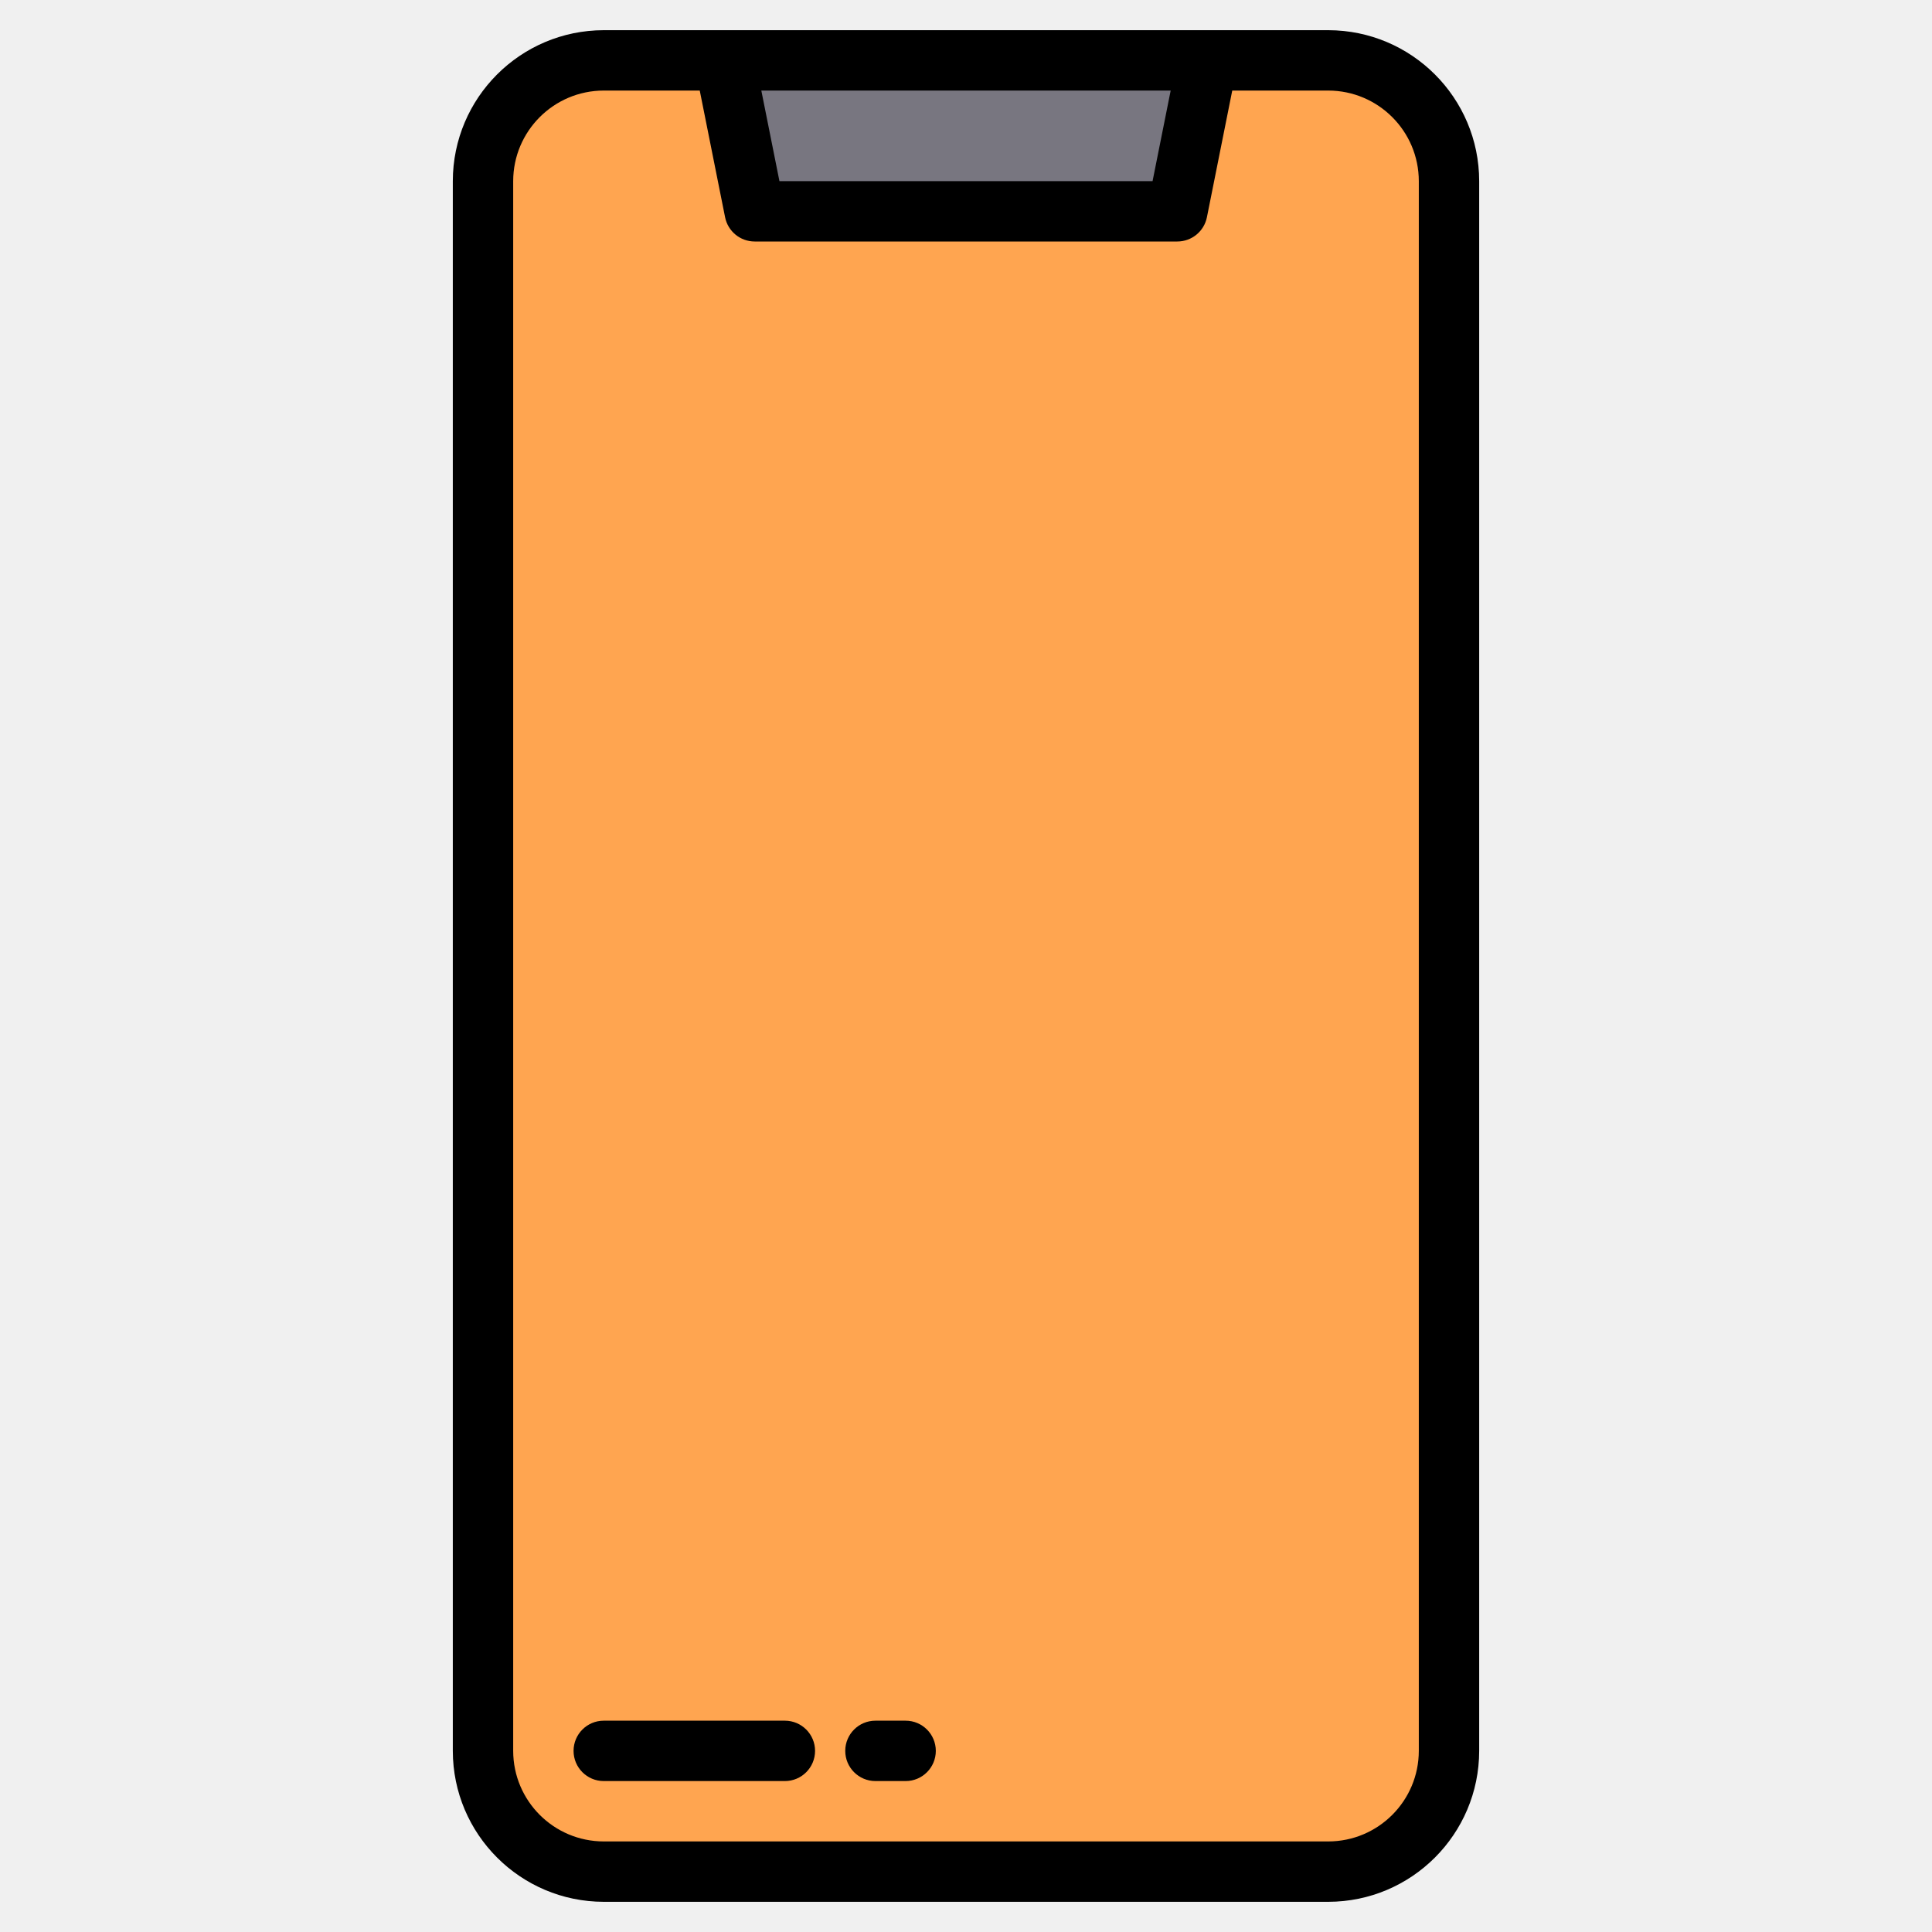
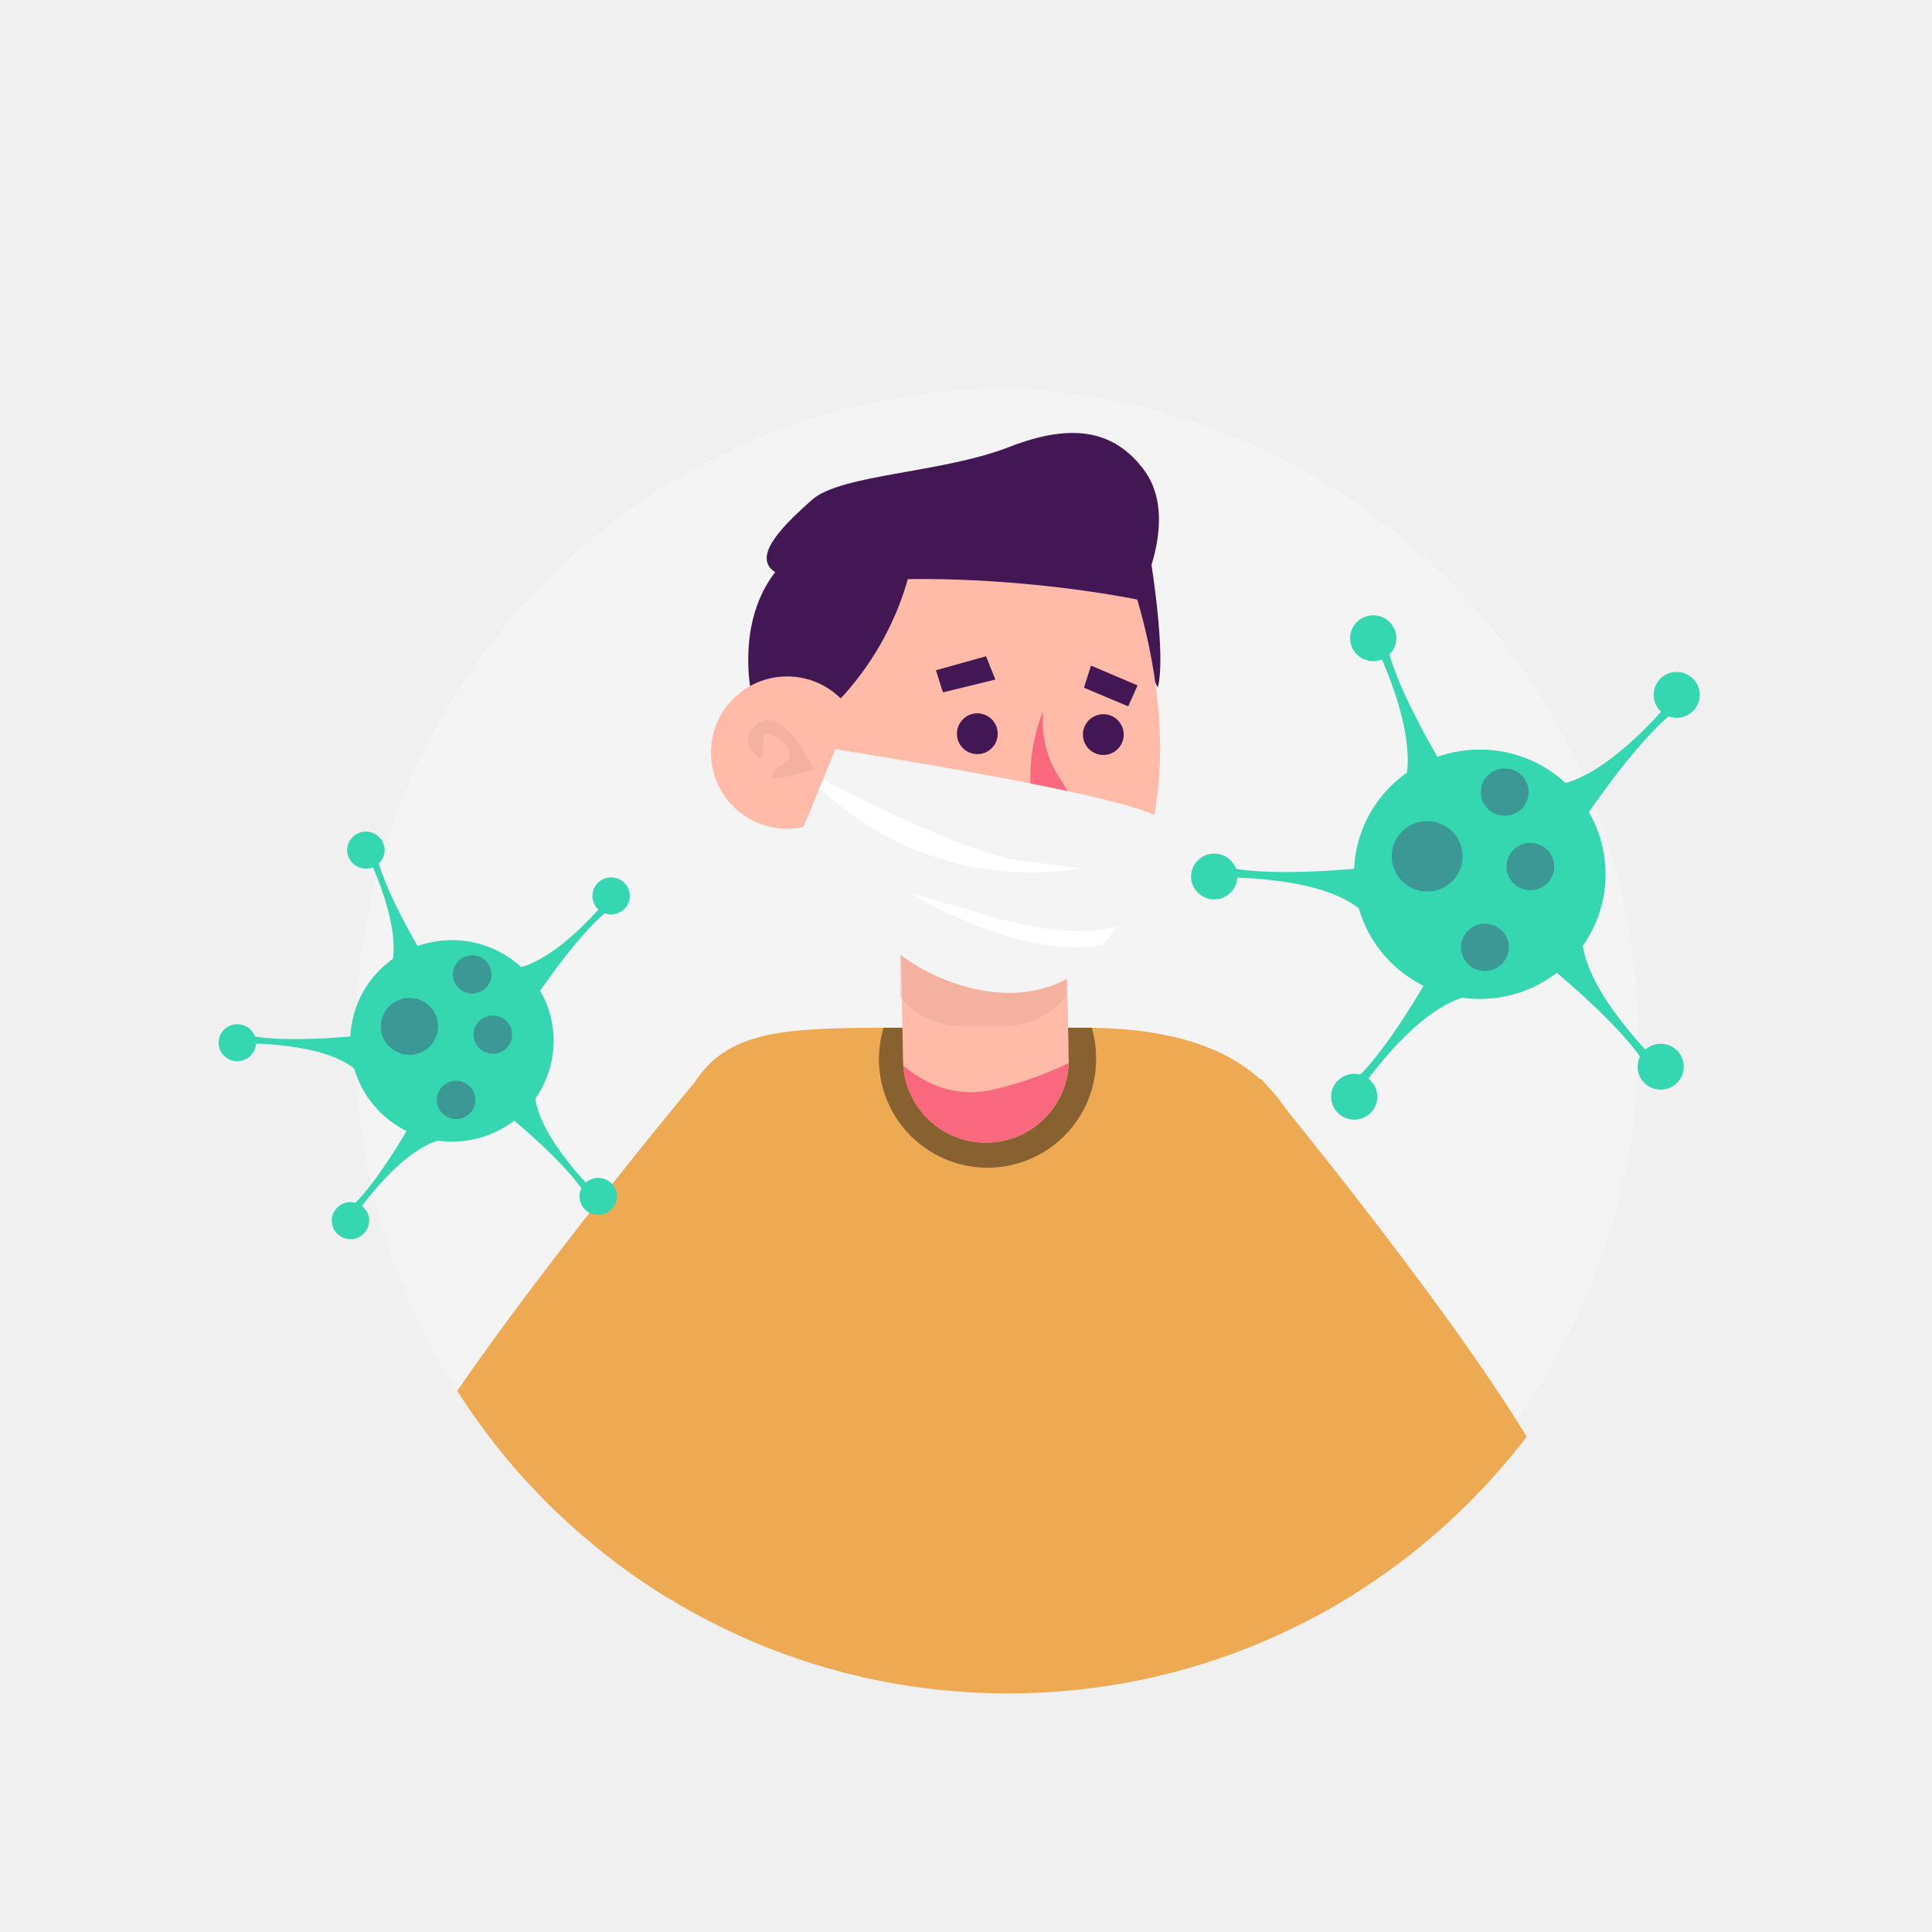
- <svg xmlns="http://www.w3.org/2000/svg" height="512px" viewBox="0 0 512 512" width="512px" class="">
-   <g>
-     <g id="Smartphone">
-       <rect fill="#78b9eb" height="480" rx="32" width="256" x="128" y="18" data-original="#78B9EB" class="active-path" style="fill:#FFA550" data-old_color="#78b9eb" />
-       <path d="m312 58h-112l-8-40h128z" fill="#787680" data-original="#787680" class="" />
-       <path d="m352 8h-192a40.045 40.045 0 0 0 -40 40v416a40.045 40.045 0 0 0 40 40h192a40.045 40.045 0 0 0 40-40v-416a40.045 40.045 0 0 0 -40-40zm-41.758 16-4.8 24h-98.883l-4.8-24zm65.758 440a24.027 24.027 0 0 1 -24 24h-192a24.027 24.027 0 0 1 -24-24v-416a24.027 24.027 0 0 1 24-24h25.441l6.714 33.569a8 8 0 0 0 7.845 6.431h112a8 8 0 0 0 7.845-6.431l6.714-33.569h25.441a24.027 24.027 0 0 1 24 24z" data-original="#000000" class="" />
-       <path d="m208 456h-48a8 8 0 0 0 0 16h48a8 8 0 0 0 0-16z" data-original="#000000" class="" />
-       <path d="m240 456h-8a8 8 0 0 0 0 16h8a8 8 0 0 0 0-16z" data-original="#000000" class="" />
-     </g>
+ <svg xmlns="http://www.w3.org/2000/svg" id="Layer_1" data-name="Layer 1" viewBox="0 0 500 500">
+   <defs>
+     <style>.cls-1,.cls-9{fill:none;}.cls-2{clip-path:url(#clip-path);}.cls-3{fill:#f4f4f4;}.cls-4{fill:#ffbba8;}.cls-5{fill:#eeaa53;}.cls-6{opacity:0.43;}.cls-7{fill:#d89282;opacity:0.25;}.cls-8{fill:#431754;}.cls-9{stroke:#3f2300;stroke-linecap:round;stroke-miterlimit:10;stroke-width:0.25px;}.cls-10,.cls-11{fill:#fa687d;}.cls-10{opacity:0.61;}.cls-12{opacity:0.1;}.cls-13{fill:#fff;}.cls-14{fill:#35d7b0;}.cls-15{fill:#452964;opacity:0.36;}</style>
+     <clipPath id="clip-path">
+       <circle class="cls-1" cx="260.86" cy="269.43" r="168.83" />
+     </clipPath>
+   </defs>
+   <g class="cls-2">
+     <circle class="cls-3" cx="255.17" cy="269.25" r="168.83" />
+     <path class="cls-4" d="M147.59,353.29l-63.1,72.25c-8.69,11.51-12.95,21.25.18,32.3h0c14,11.83,27.39,1.81,38.73-12.65l54.15-62.8Z" />
+     <path class="cls-4" d="M83.44,459.12a22.47,22.47,0,0,1-6-7.35L24.74,330.54l21-10.64,69.4,113c9,15.45-3.14,33.6-20.7,31.09A22.77,22.77,0,0,1,83.44,459.12Z" />
+     <path class="cls-5" d="M353.43,606.86c-118.68,40-188.92,13.32-188.92,13.32s-16.67-115.24-2.28-250.68c10.61-100,13.66-103.42,66.41-103.52h51.64c.78,0,1.5,0,2.23,0,65.35,1,59.29,46.4,63.7,92.91C359.24,496.66,353.43,606.86,353.43,606.86Z" />
+     <path class="cls-5" d="M179.44,280.5S110,363.78,98.81,393.17l50.67,35s55.38-32.56,63.26-50.3C212.74,377.86,212.66,324.5,179.44,280.5Z" />
+     <path class="cls-6" d="M283.67,274.07a28.1,28.1,0,1,1-55-8.09h51.64c.78,0,1.5,0,2.23,0A27.19,27.19,0,0,1,283.67,274.07Z" />
+     <path class="cls-5" d="M326.38,279.15s69,83.32,79.16,113.08l-51.64,35S299.07,393.81,291.48,376C291.48,376,292.44,322.59,326.38,279.15Z" />
+     <path class="cls-4" d="M276.58,274.28a6.55,6.55,0,0,1,0,.88,21.44,21.44,0,0,1-42.81.61c0-.48-.07-1-.07-1.49l-.78-42.38H275.8Z" />
+     <path class="cls-7" d="M275.79,251.15V258a21.14,21.14,0,0,1-16.31,7.59h-10.3A21.37,21.37,0,0,1,232.87,258V245.48C245.91,255.6,261.7,260.66,275.79,251.15Z" />
+     <path class="cls-8" d="M298,146.21s3.8,23.53,1.64,31.73c0,0-8.65-16.34-10-25.55C289.68,152.39,291.54,139.32,298,146.21Z" />
+     <path class="cls-4" d="M286.18,240.81a47.45,47.45,0,0,1-5.5,6.33c-17.1,16.44-37.65,8.11-53-6-11.74-10.87-20.42-25.17-22-34.38-.13-.61-.22-1.26-.35-1.88-.74-4-1.57-8-2.36-12.08-.08-.35-.17-.7-.22-1.05a7.27,7.27,0,0,1-.17-.91c-.65-3.23-1.22-6.5-1.74-9.73-1.71-11.17-2.1-22.08,1.7-32.07a30.42,30.42,0,0,1,2.53-5.45,23.6,23.6,0,0,1,1.22-2.09c12.3-19.11,81.84-3.67,81.84-3.67s1.48,3.19,3.4,8.64c.87,2.49,1.83,5.41,2.79,8.68A152.52,152.52,0,0,1,299,176.68C301.79,196.75,300.7,221.05,286.18,240.81Z" />
+     <path class="cls-8" d="M235.67,146.75S230.79,175.3,203,192.8c0,0-9.86-4.05-9.34-23.42s12.18-26.27,12.18-26.27Z" />
+     <path class="cls-8" d="M294.35,155.17s11.42-20.79,1.61-33.68c-7.2-9.48-17.47-12.57-34.81-5.8s-43.47,7-51,13.66c-12.08,10.72-23.64,23.2,13.36,20.94S294.35,155.17,294.35,155.17Z" />
+     <path class="cls-9" d="M195.45,188.05c9.42,1,12.61,9.8,12.61,9.8" />
+     <path class="cls-9" d="M203.18,198.07a14.43,14.43,0,0,1-.3-7.06" />
+     <circle class="cls-4" cx="203.71" cy="194.77" r="19.71" />
+     <ellipse class="cls-10" cx="240.71" cy="215.48" rx="6.23" ry="6.43" transform="translate(9.85 441.48) rotate(-86.22)" />
+     <ellipse class="cls-10" cx="290.73" cy="218.14" rx="6.23" ry="6.43" transform="translate(53.92 493.87) rotate(-86.22)" />
+     <circle class="cls-8" cx="252.93" cy="189.89" r="5.28" />
+     <circle class="cls-8" cx="285.54" cy="190.11" r="5.28" />
+     <path class="cls-11" d="M270,184a26.59,26.59,0,0,0,4.52,17.8c6,9.05,4.23,15.38-2.11,13.87S264.54,197.28,270,184Z" />
+     <polygon class="cls-8" points="257.6 175.87 244.03 179.19 242.22 173.46 255.19 169.84 257.6 175.87" />
+     <polygon class="cls-8" points="282.34 172.25 280.53 177.98 291.99 182.81 294.4 177.38 282.34 172.25" />
+     <path class="cls-7" d="M210.75,199.19s-7.84-16.28-14.08-12.26-1.4,8.64.2,9.25-1-7.84,3-6,6.23,5.42,3,7.44-4.43,4.22-1.41,3.82A93,93,0,0,0,210.75,199.19Z" />
+     <path class="cls-8" d="M278.11,232c0,4.92-4.19,3.29-9.07,3.29s-8.63,1.63-8.63-3.29a8.85,8.85,0,1,1,17.7,0Z" />
+     <path class="cls-11" d="M276.54,275.16a21.44,21.44,0,0,1-42.81.61c5.54,4.63,13.55,8.61,23.58,6.15A92.32,92.32,0,0,0,276.54,275.16Z" />
+     <path class="cls-12" d="M336,438.53s-52,87.94-160.84,104.79C175.14,543.32,267.08,513.25,336,438.53Z" />
  </g>
+   <path class="cls-3" d="M216.22,193.89l-8.76,21.33s12.95,26.65,33.13,36.55,49.13,9.9,59.79-38.84C300.38,212.93,311,209.12,216.22,193.89Z" />
+   <path class="cls-13" d="M213.05,201.89s35.54,18.78,51,20.82l15.48,2s-36.3,8.37-67.53-20.82Z" />
+   <path class="cls-13" d="M289.21,239.71s-9.65,4.07-31.73-2.28l-22.09-6.35s28.18,17.52,50,13.46Z" />
+   <ellipse class="cls-14" cx="382.97" cy="226.25" rx="32.55" ry="32.27" />
+   <ellipse class="cls-15" cx="369.35" cy="221.62" rx="9.18" ry="9.1" />
+   <ellipse class="cls-15" cx="396.06" cy="224.26" rx="6.18" ry="6.12" />
+   <ellipse class="cls-15" cx="384.3" cy="245.16" rx="6.18" ry="6.12" />
+   <ellipse class="cls-15" cx="389.42" cy="204.98" rx="6.18" ry="6.12" />
+   <path class="cls-14" d="M356.43,168s12.23,24.75,6.25,37.13l11.44-5.67S360.34,177,358.78,165.68Z" />
+   <ellipse class="cls-14" cx="355.39" cy="165.17" rx="5.98" ry="5.93" />
+   <path class="cls-14" d="M431.78,182s-17.44,21.47-31.29,21.35l10,7.87s14.65-21.89,24.36-28.1Z" />
+   <ellipse class="cls-14" cx="433.93" cy="179.83" rx="5.98" ry="5.93" />
+   <path class="cls-14" d="M427.86,273.72s-19.84-19.31-18.35-33l-8.89,9.13s20.53,16.61,25.81,26.8Z" />
+   <ellipse class="cls-14" cx="429.79" cy="276.06" rx="5.98" ry="5.93" />
+   <path class="cls-14" d="M352.42,281.52s15.51-22.88,29.31-23.94l-10.68-7s-12.7,23.06-21.83,30.08Z" />
+   <ellipse class="cls-14" cx="350.47" cy="283.83" rx="5.98" ry="5.93" />
+   <path class="cls-14" d="M317.27,227.11s27.8-.5,36.57,10.12l-.33-12.68s-26.34,2.88-37.37-.53Z" />
+   <ellipse class="cls-14" cx="314.23" cy="226.84" rx="5.98" ry="5.93" />
+   <ellipse class="cls-14" cx="116.97" cy="269.38" rx="26.31" ry="26.08" />
+   <ellipse class="cls-15" cx="105.97" cy="265.63" rx="7.42" ry="7.36" />
+   <ellipse class="cls-15" cx="127.55" cy="267.76" rx="4.99" ry="4.95" />
+   <ellipse class="cls-15" cx="118.04" cy="284.66" rx="4.99" ry="4.95" />
+   <ellipse class="cls-15" cx="122.19" cy="252.18" rx="4.99" ry="4.95" />
+   <path class="cls-14" d="M95.53,222.3s9.88,20,5,30l9.25-4.58s-11.14-18.13-12.4-27.3Z" />
+   <ellipse class="cls-14" cx="94.69" cy="220.01" rx="4.84" ry="4.79" />
+   <path class="cls-14" d="M156.42,233.58s-14.09,17.35-25.28,17.25l8.11,6.37s11.84-17.69,19.69-22.71Z" />
+   <ellipse class="cls-14" cx="158.16" cy="231.86" rx="4.84" ry="4.79" />
+   <path class="cls-14" d="M153.25,307.75s-16-15.61-14.83-26.64l-7.18,7.37s16.59,13.43,20.86,21.66Z" />
+   <ellipse class="cls-14" cx="154.82" cy="309.63" rx="4.84" ry="4.79" />
+   <path class="cls-14" d="M92.28,314.05s12.53-18.5,23.69-19.36l-8.63-5.64S97.08,307.69,89.7,313.36Z" />
+   <ellipse class="cls-14" cx="90.7" cy="315.91" rx="4.84" ry="4.79" />
+   <path class="cls-14" d="M63.87,270.07s22.47-.4,29.56,8.18L93.16,268s-21.29,2.33-30.2-.42Z" />
+   <ellipse class="cls-14" cx="61.42" cy="269.85" rx="4.84" ry="4.79" />
</svg>
